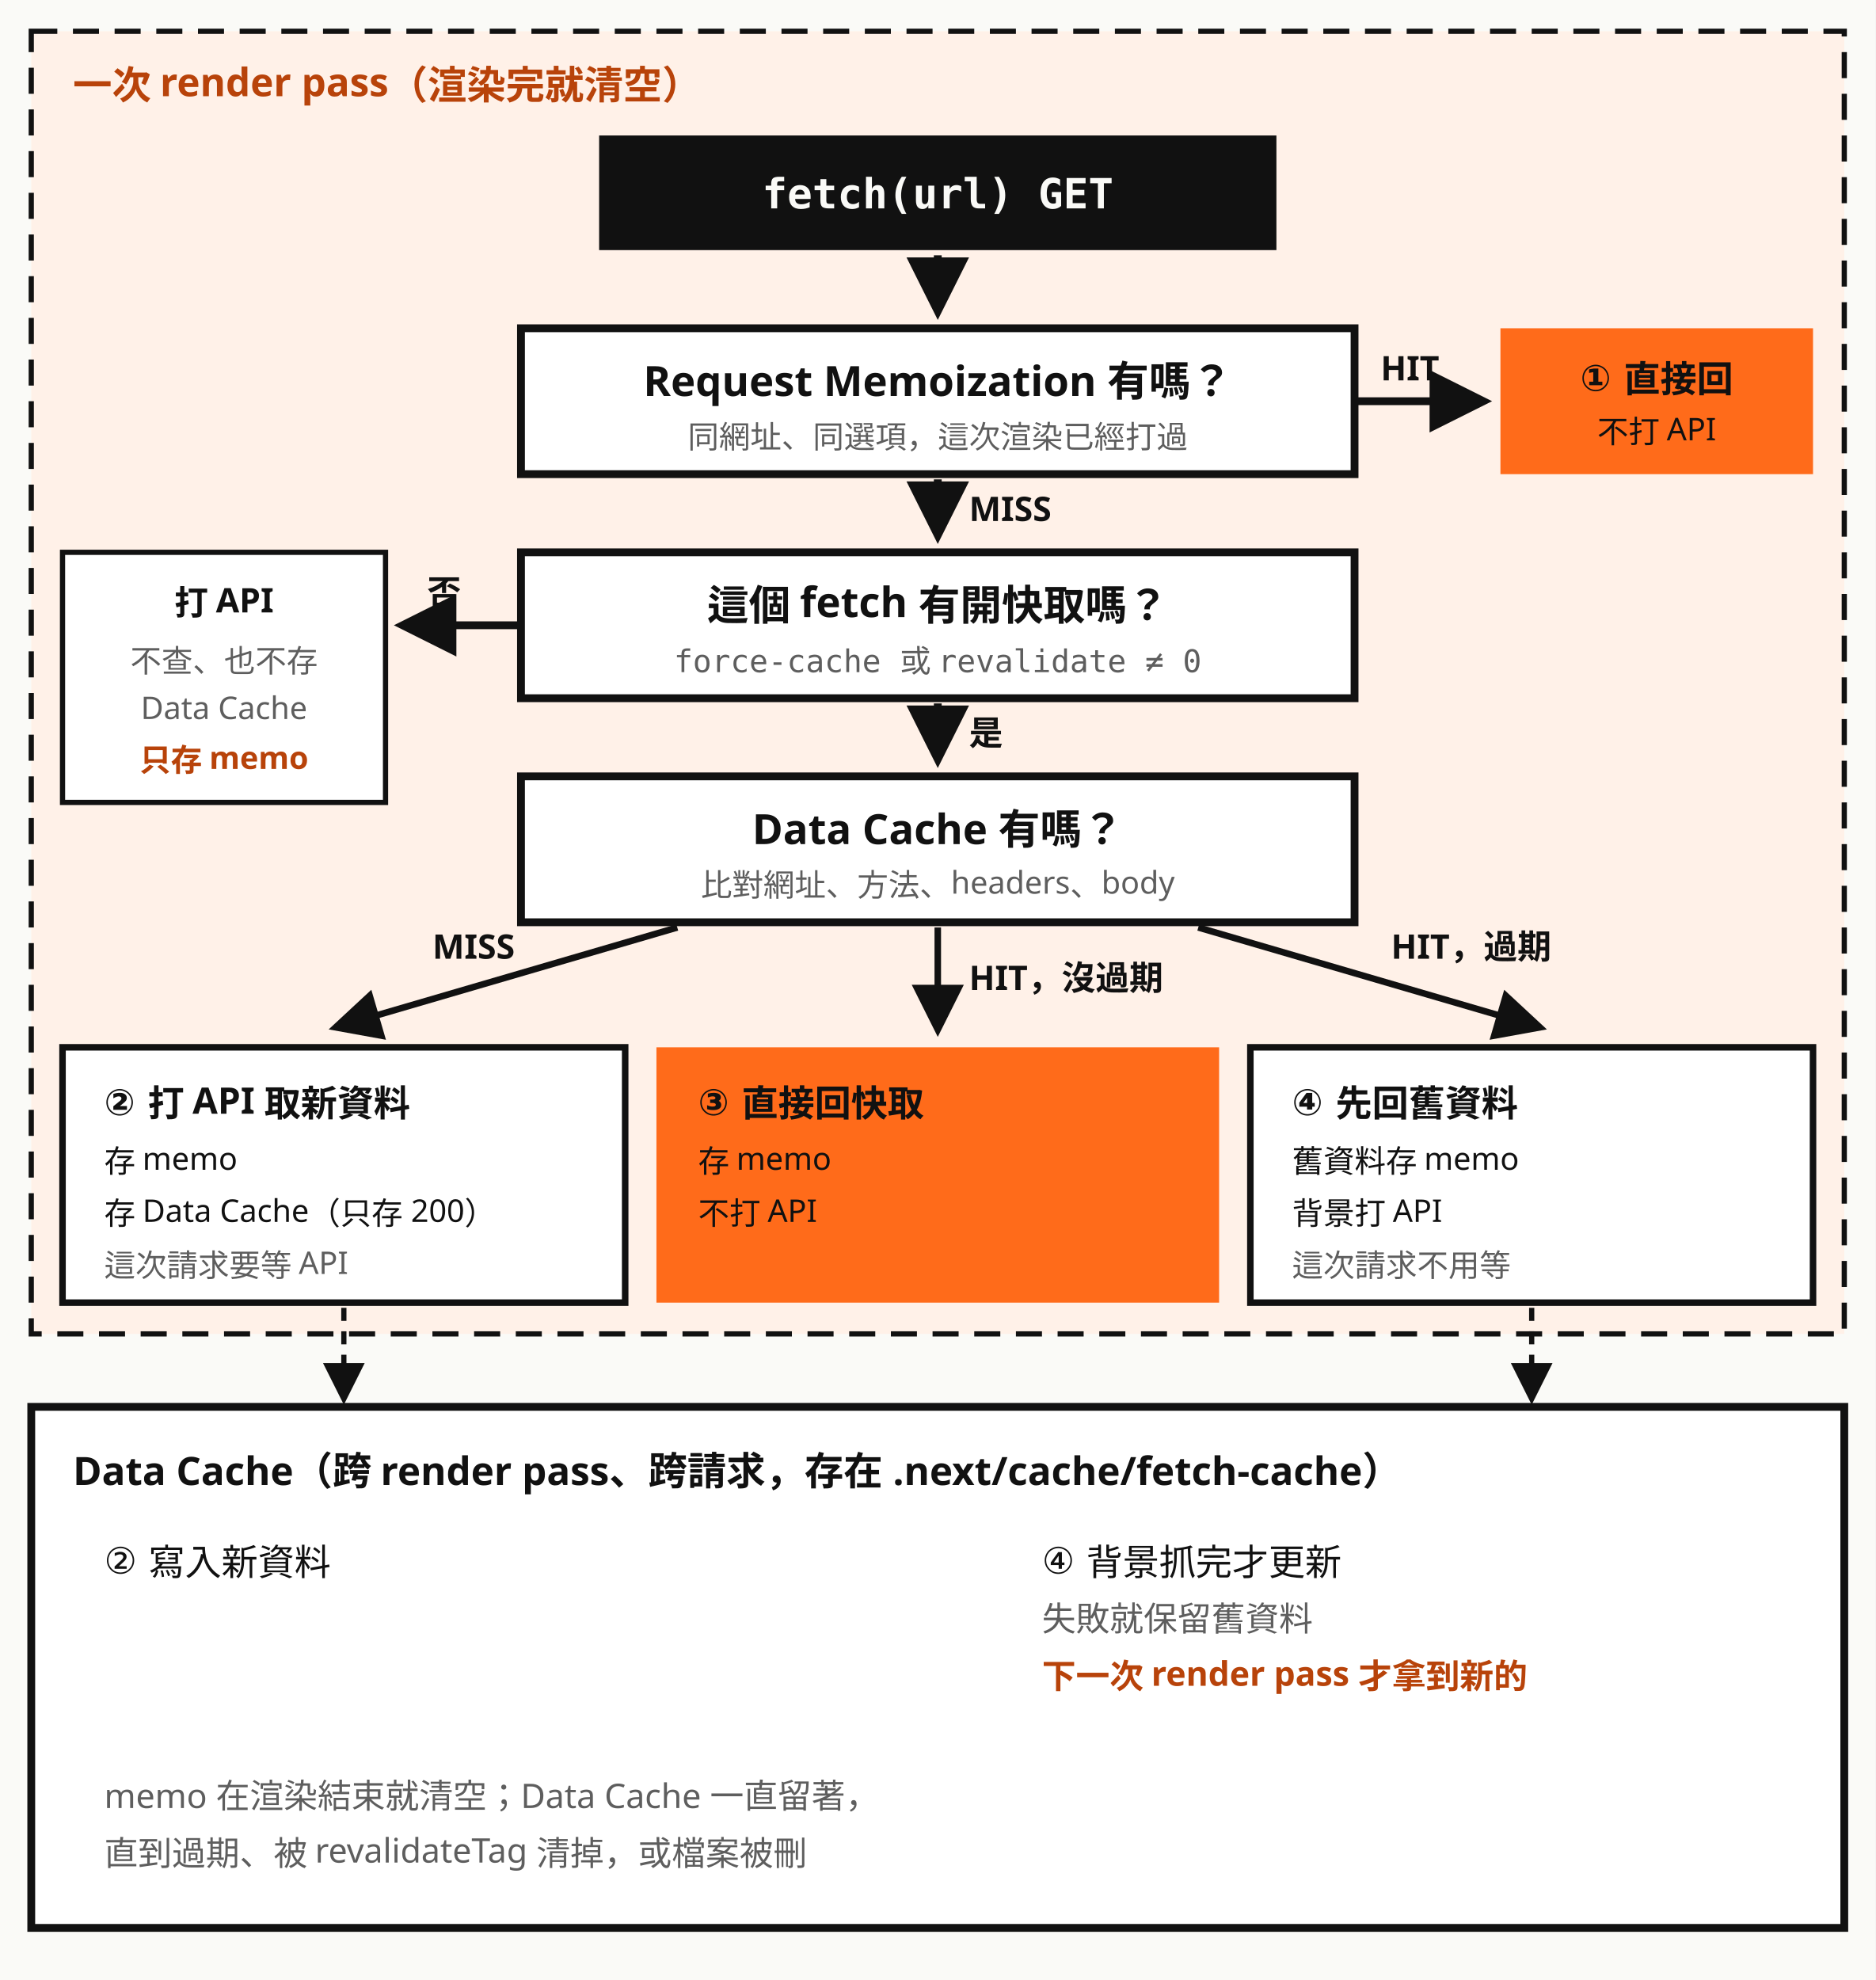
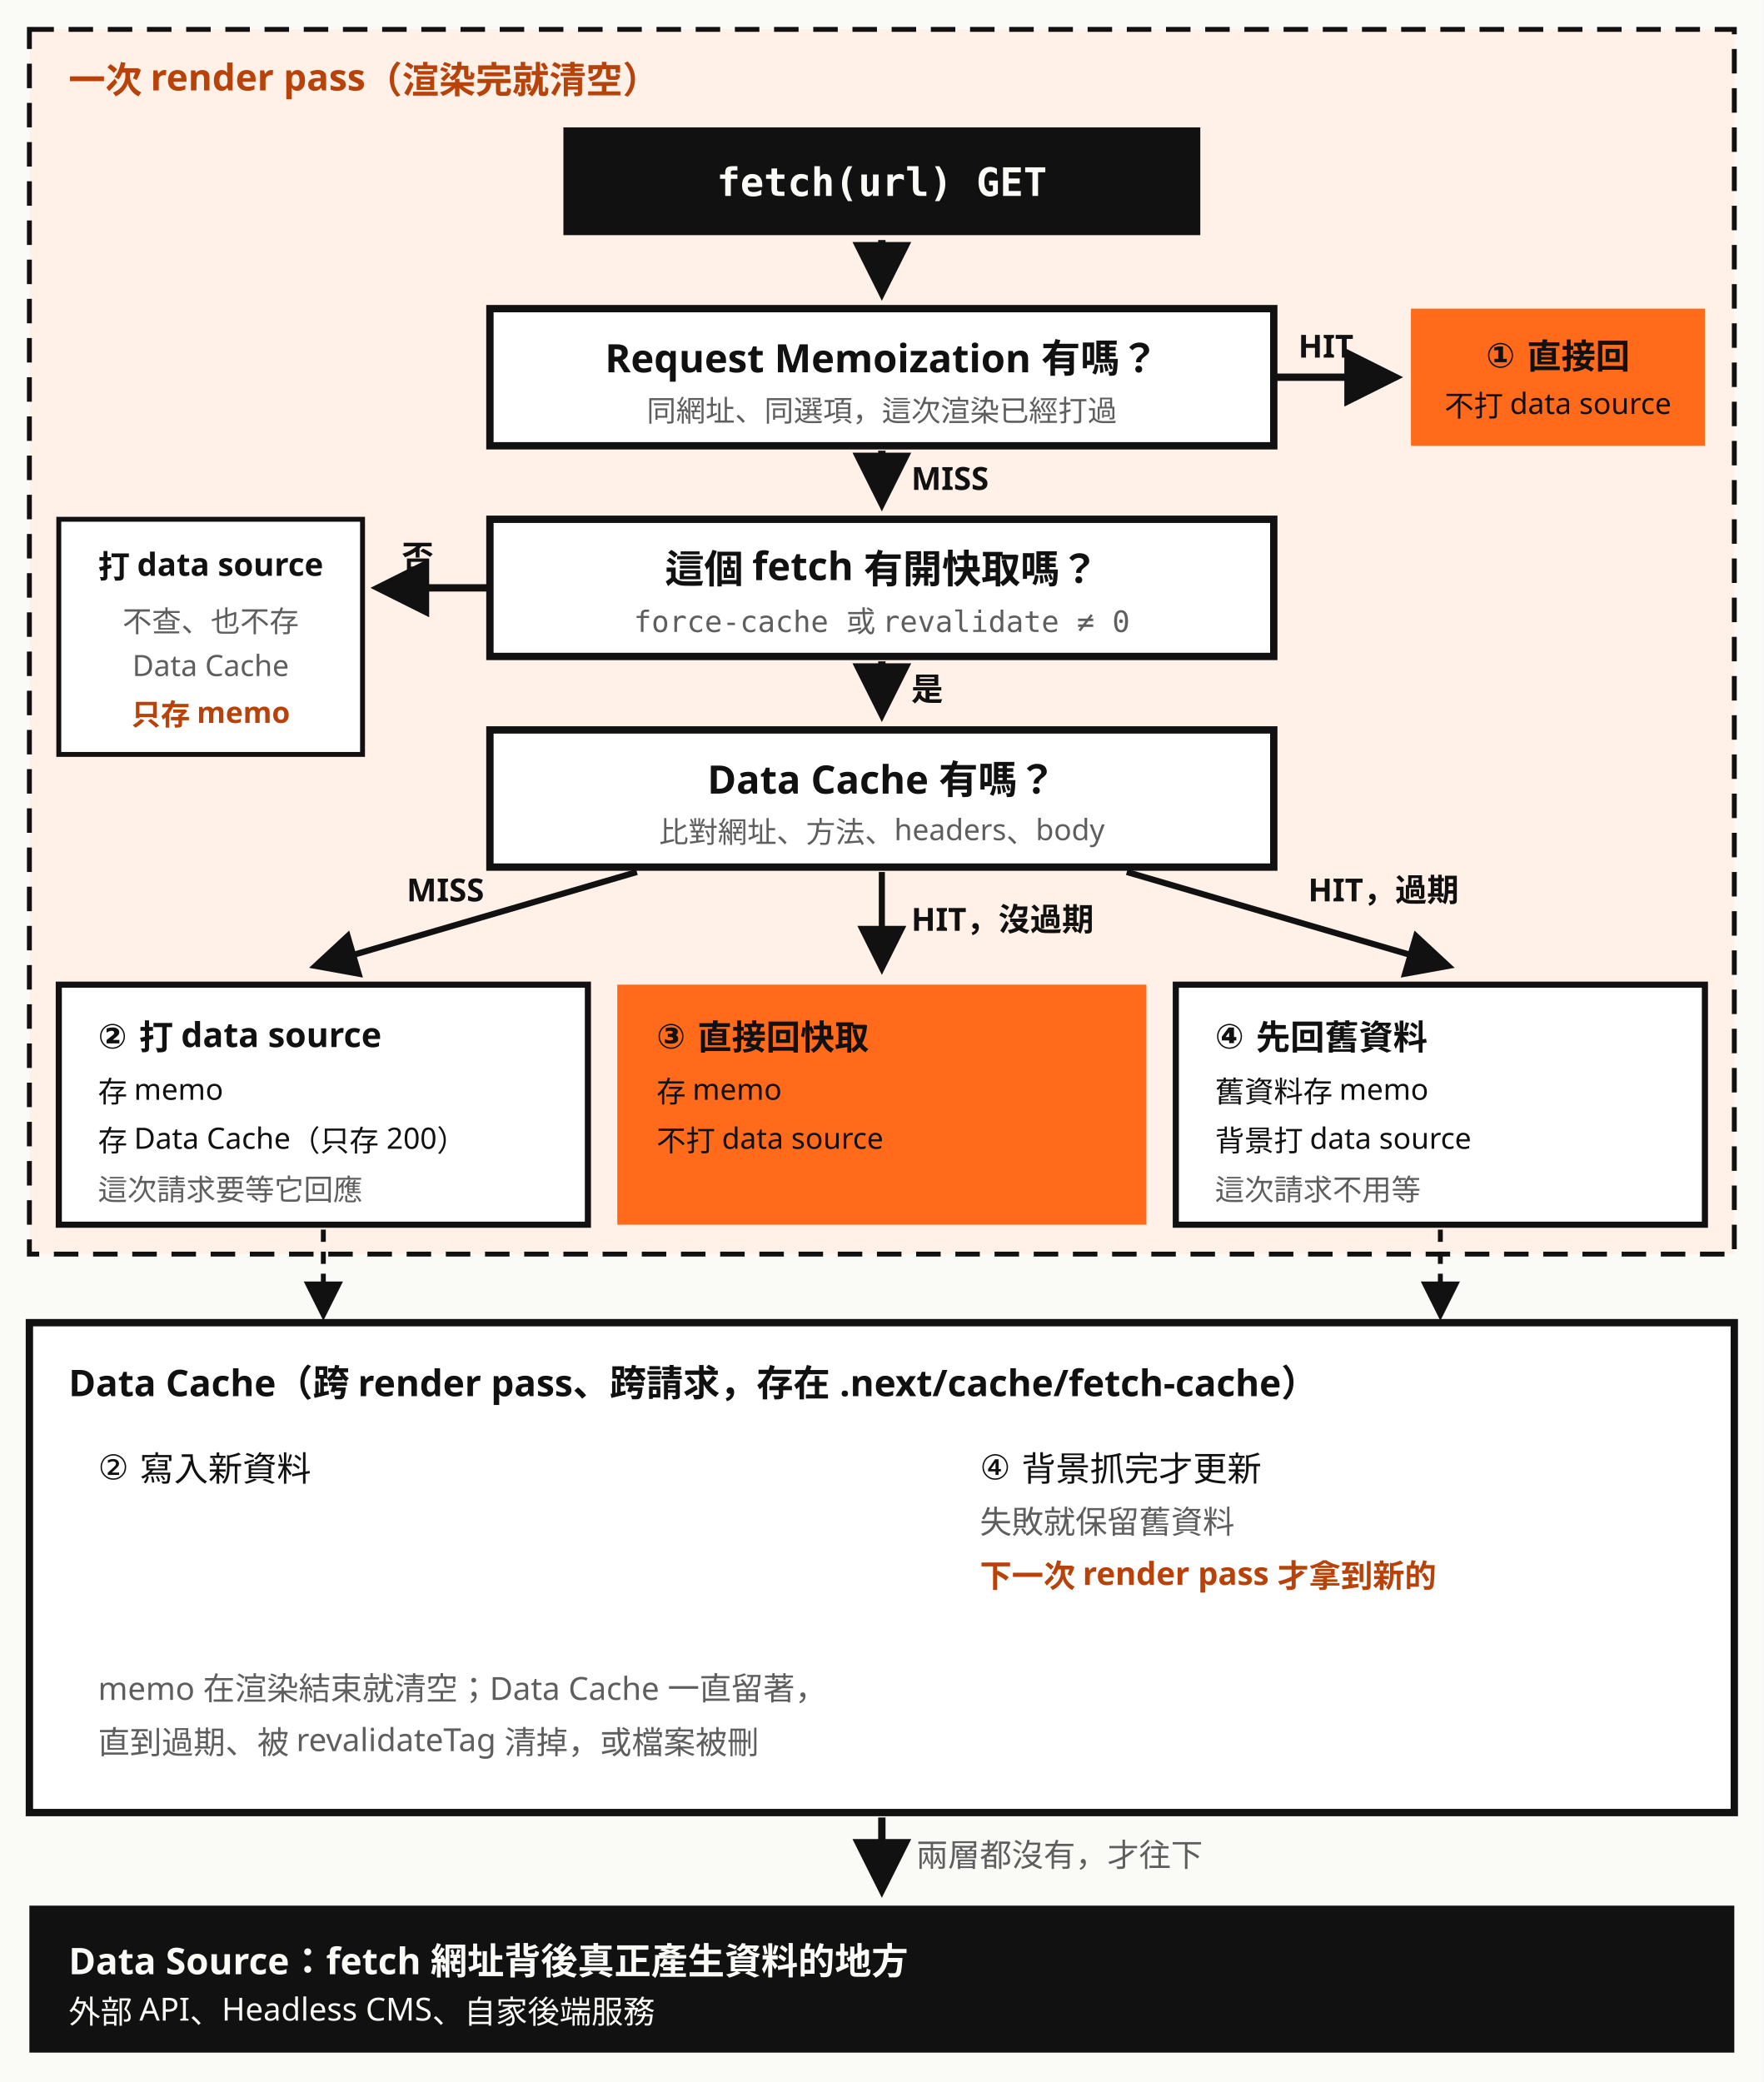
- <svg xmlns="http://www.w3.org/2000/svg" viewBox="0 0 720 760" width="720" height="760" role="img" aria-labelledby="t">
+ <svg xmlns="http://www.w3.org/2000/svg" viewBox="0 0 720 850" width="720" height="850" role="img" aria-labelledby="t">
  <defs>
    <marker id="arrow" viewBox="0 0 10 10" refX="8" refY="5" markerWidth="8" markerHeight="8" orient="auto-start-reverse">
      <path d="M0 0L10 5L0 10z" class="fg" />
    </marker>
  </defs>
  <style>
    .bg{fill:#fafaf7}.fg{fill:#111111}.stroke{stroke:#111111}.card{fill:#ffffff}
    .ink{fill:#b8430a}.mut{fill:#5e5e5e}
    .o{fill:#ff6b1a}.tag{fill:#111111}.tagtext{fill:#fafaf7}.onO{fill:#111111}
    .pass{fill:#fff1e8}
    text{font-family:'Noto Sans TC','PingFang TC','Microsoft JhengHei',system-ui,sans-serif}
    .mono{font-family:ui-monospace,'SF Mono',Menlo,Consolas,monospace}
    @media (prefers-color-scheme: dark){
      .bg{fill:#111111}.fg{fill:#fafaf7}.stroke{stroke:#fafaf7}.card{fill:#1b1b1b}
      .ink{fill:#ff6b1a}.mut{fill:#a8a8a8}
      .tag{fill:#fafaf7}.tagtext{fill:#111111}.pass{fill:#2a1a10}
    }
  </style>
-   <rect width="720" height="760" class="bg" />
+   <rect width="720" height="850" class="bg" />
  <rect x="12" y="12" width="696" height="500" class="pass stroke" stroke-width="2" stroke-dasharray="10 6" />
  <text x="28" y="38" font-size="15" font-weight="700" class="ink">一次 render pass（渲染完就清空）</text>
  <rect x="230" y="52" width="260" height="44" class="tag" />
  <text x="360" y="80" font-size="16" font-weight="700" text-anchor="middle" class="mono tagtext">fetch(url) GET</text>
  <path d="M360 98v20" class="stroke" stroke-width="3" fill="none" marker-end="url(#arrow)" />
  <rect x="200" y="126" width="320" height="56" class="card stroke" stroke-width="3" />
  <text x="360" y="152" font-size="16" font-weight="700" text-anchor="middle" class="fg">Request Memoization 有嗎？</text>
  <text x="360" y="172" font-size="12" text-anchor="middle" class="mut">同網址、同選項，這次渲染已經打過</text>
  <path d="M520 154h48" class="stroke" stroke-width="3" fill="none" marker-end="url(#arrow)" />
  <text x="530" y="146" font-size="13" font-weight="700" class="fg">HIT</text>
  <rect x="576" y="126" width="120" height="56" class="o" />
  <text x="636" y="150" font-size="14" font-weight="900" text-anchor="middle" class="onO">① 直接回</text>
-   <text x="636" y="170" font-size="12" text-anchor="middle" class="onO">不打 API</text>
+   <text x="636" y="170" font-size="12" text-anchor="middle" class="onO">不打 data source</text>
  <path d="M360 184v20" class="stroke" stroke-width="3" fill="none" marker-end="url(#arrow)" />
  <text x="372" y="200" font-size="13" font-weight="700" class="fg">MISS</text>
  <rect x="200" y="212" width="320" height="56" class="card stroke" stroke-width="3" />
  <text x="360" y="238" font-size="16" font-weight="700" text-anchor="middle" class="fg">這個 fetch 有開快取嗎？</text>
  <text x="360" y="258" font-size="12" text-anchor="middle" class="mono mut">force-cache 或 revalidate ≠ 0</text>
  <path d="M200 240h-44" class="stroke" stroke-width="3" fill="none" marker-end="url(#arrow)" />
  <text x="164" y="232" font-size="13" font-weight="700" class="fg">否</text>
  <rect x="24" y="212" width="124" height="96" class="card stroke" stroke-width="2" />
-   <text x="86" y="236" font-size="13" font-weight="700" text-anchor="middle" class="fg">打 API</text>
+   <text x="86" y="236" font-size="13" font-weight="700" text-anchor="middle" class="fg">打 data source</text>
  <text x="86" y="258" font-size="12" text-anchor="middle" class="mut">不查、也不存</text>
  <text x="86" y="276" font-size="12" text-anchor="middle" class="mut">Data Cache</text>
  <text x="86" y="296" font-size="12" text-anchor="middle" class="ink" font-weight="700">只存 memo</text>
  <path d="M360 270v20" class="stroke" stroke-width="3" fill="none" marker-end="url(#arrow)" />
  <text x="372" y="286" font-size="13" font-weight="700" class="fg">是</text>
  <rect x="200" y="298" width="320" height="56" class="card stroke" stroke-width="3" />
  <text x="360" y="324" font-size="16" font-weight="700" text-anchor="middle" class="fg">Data Cache 有嗎？</text>
  <text x="360" y="344" font-size="12" text-anchor="middle" class="mut">比對網址、方法、headers、body</text>
  <path d="M260 356L130 394" class="stroke" stroke-width="2.5" fill="none" marker-end="url(#arrow)" />
  <path d="M360 356v38" class="stroke" stroke-width="2.5" fill="none" marker-end="url(#arrow)" />
  <path d="M460 356L590 394" class="stroke" stroke-width="2.5" fill="none" marker-end="url(#arrow)" />
  <text x="166" y="368" font-size="13" font-weight="700" class="fg">MISS</text>
  <text x="372" y="380" font-size="13" font-weight="700" class="fg">HIT，沒過期</text>
  <text x="534" y="368" font-size="13" font-weight="700" class="fg">HIT，過期</text>
  <rect x="24" y="402" width="216" height="98" class="card stroke" stroke-width="2.5" />
-   <text x="40" y="428" font-size="14" font-weight="900" class="fg">② 打 API 取新資料</text>
+   <text x="40" y="428" font-size="14" font-weight="900" class="fg">② 打 data source</text>
  <text x="40" y="450" font-size="12" class="fg">存 memo</text>
  <text x="40" y="470" font-size="12" class="fg">存 Data Cache（只存 200）</text>
-   <text x="40" y="490" font-size="12" class="mut">這次請求要等 API</text>
+   <text x="40" y="490" font-size="12" class="mut">這次請求要等它回應</text>
  <rect x="252" y="402" width="216" height="98" class="o" />
  <text x="268" y="428" font-size="14" font-weight="900" class="onO">③ 直接回快取</text>
  <text x="268" y="450" font-size="12" class="onO">存 memo</text>
-   <text x="268" y="470" font-size="12" class="onO">不打 API</text>
+   <text x="268" y="470" font-size="12" class="onO">不打 data source</text>
  <rect x="480" y="402" width="216" height="98" class="card stroke" stroke-width="2.5" />
  <text x="496" y="428" font-size="14" font-weight="900" class="fg">④ 先回舊資料</text>
  <text x="496" y="450" font-size="12" class="fg">舊資料存 memo</text>
-   <text x="496" y="470" font-size="12" class="fg">背景打 API</text>
+   <text x="496" y="470" font-size="12" class="fg">背景打 data source</text>
  <text x="496" y="490" font-size="12" class="mut">這次請求不用等</text>
  <rect x="12" y="540" width="696" height="200" class="card stroke" stroke-width="3" />
  <text x="28" y="570" font-size="15" font-weight="700" class="fg">Data Cache（跨 render pass、跨請求，存在 .next/cache/fetch-cache）</text>
  <path d="M132 502v34" class="stroke" stroke-width="2" fill="none" stroke-dasharray="5 4" marker-end="url(#arrow)" />
  <path d="M588 502v34" class="stroke" stroke-width="2" fill="none" stroke-dasharray="5 4" marker-end="url(#arrow)" />
  <text x="40" y="604" font-size="14" class="fg">② 寫入新資料</text>
  <text x="400" y="604" font-size="14" class="fg">④ 背景抓完才更新</text>
  <text x="400" y="626" font-size="13" class="mut">失敗就保留舊資料</text>
  <text x="400" y="648" font-size="13" class="ink" font-weight="700">下一次 render pass 才拿到新的</text>
  <text x="40" y="694" font-size="13" class="mut">memo 在渲染結束就清空；Data Cache 一直留著，</text>
  <text x="40" y="716" font-size="13" class="mut">直到過期、被 revalidateTag 清掉，或檔案被刪</text>
+   <path d="M360 742v28" class="stroke" stroke-width="3" fill="none" marker-end="url(#arrow)" />
+   <text x="374" y="762" font-size="13" class="mut">兩層都沒有，才往下</text>
+   <rect x="12" y="778" width="696" height="60" class="tag" />
+   <text x="28" y="806" font-size="15" font-weight="700" class="tagtext">Data Source：fetch 網址背後真正產生資料的地方</text>
+   <text x="28" y="826" font-size="13" class="tagtext">外部 API、Headless CMS、自家後端服務</text>
</svg>
